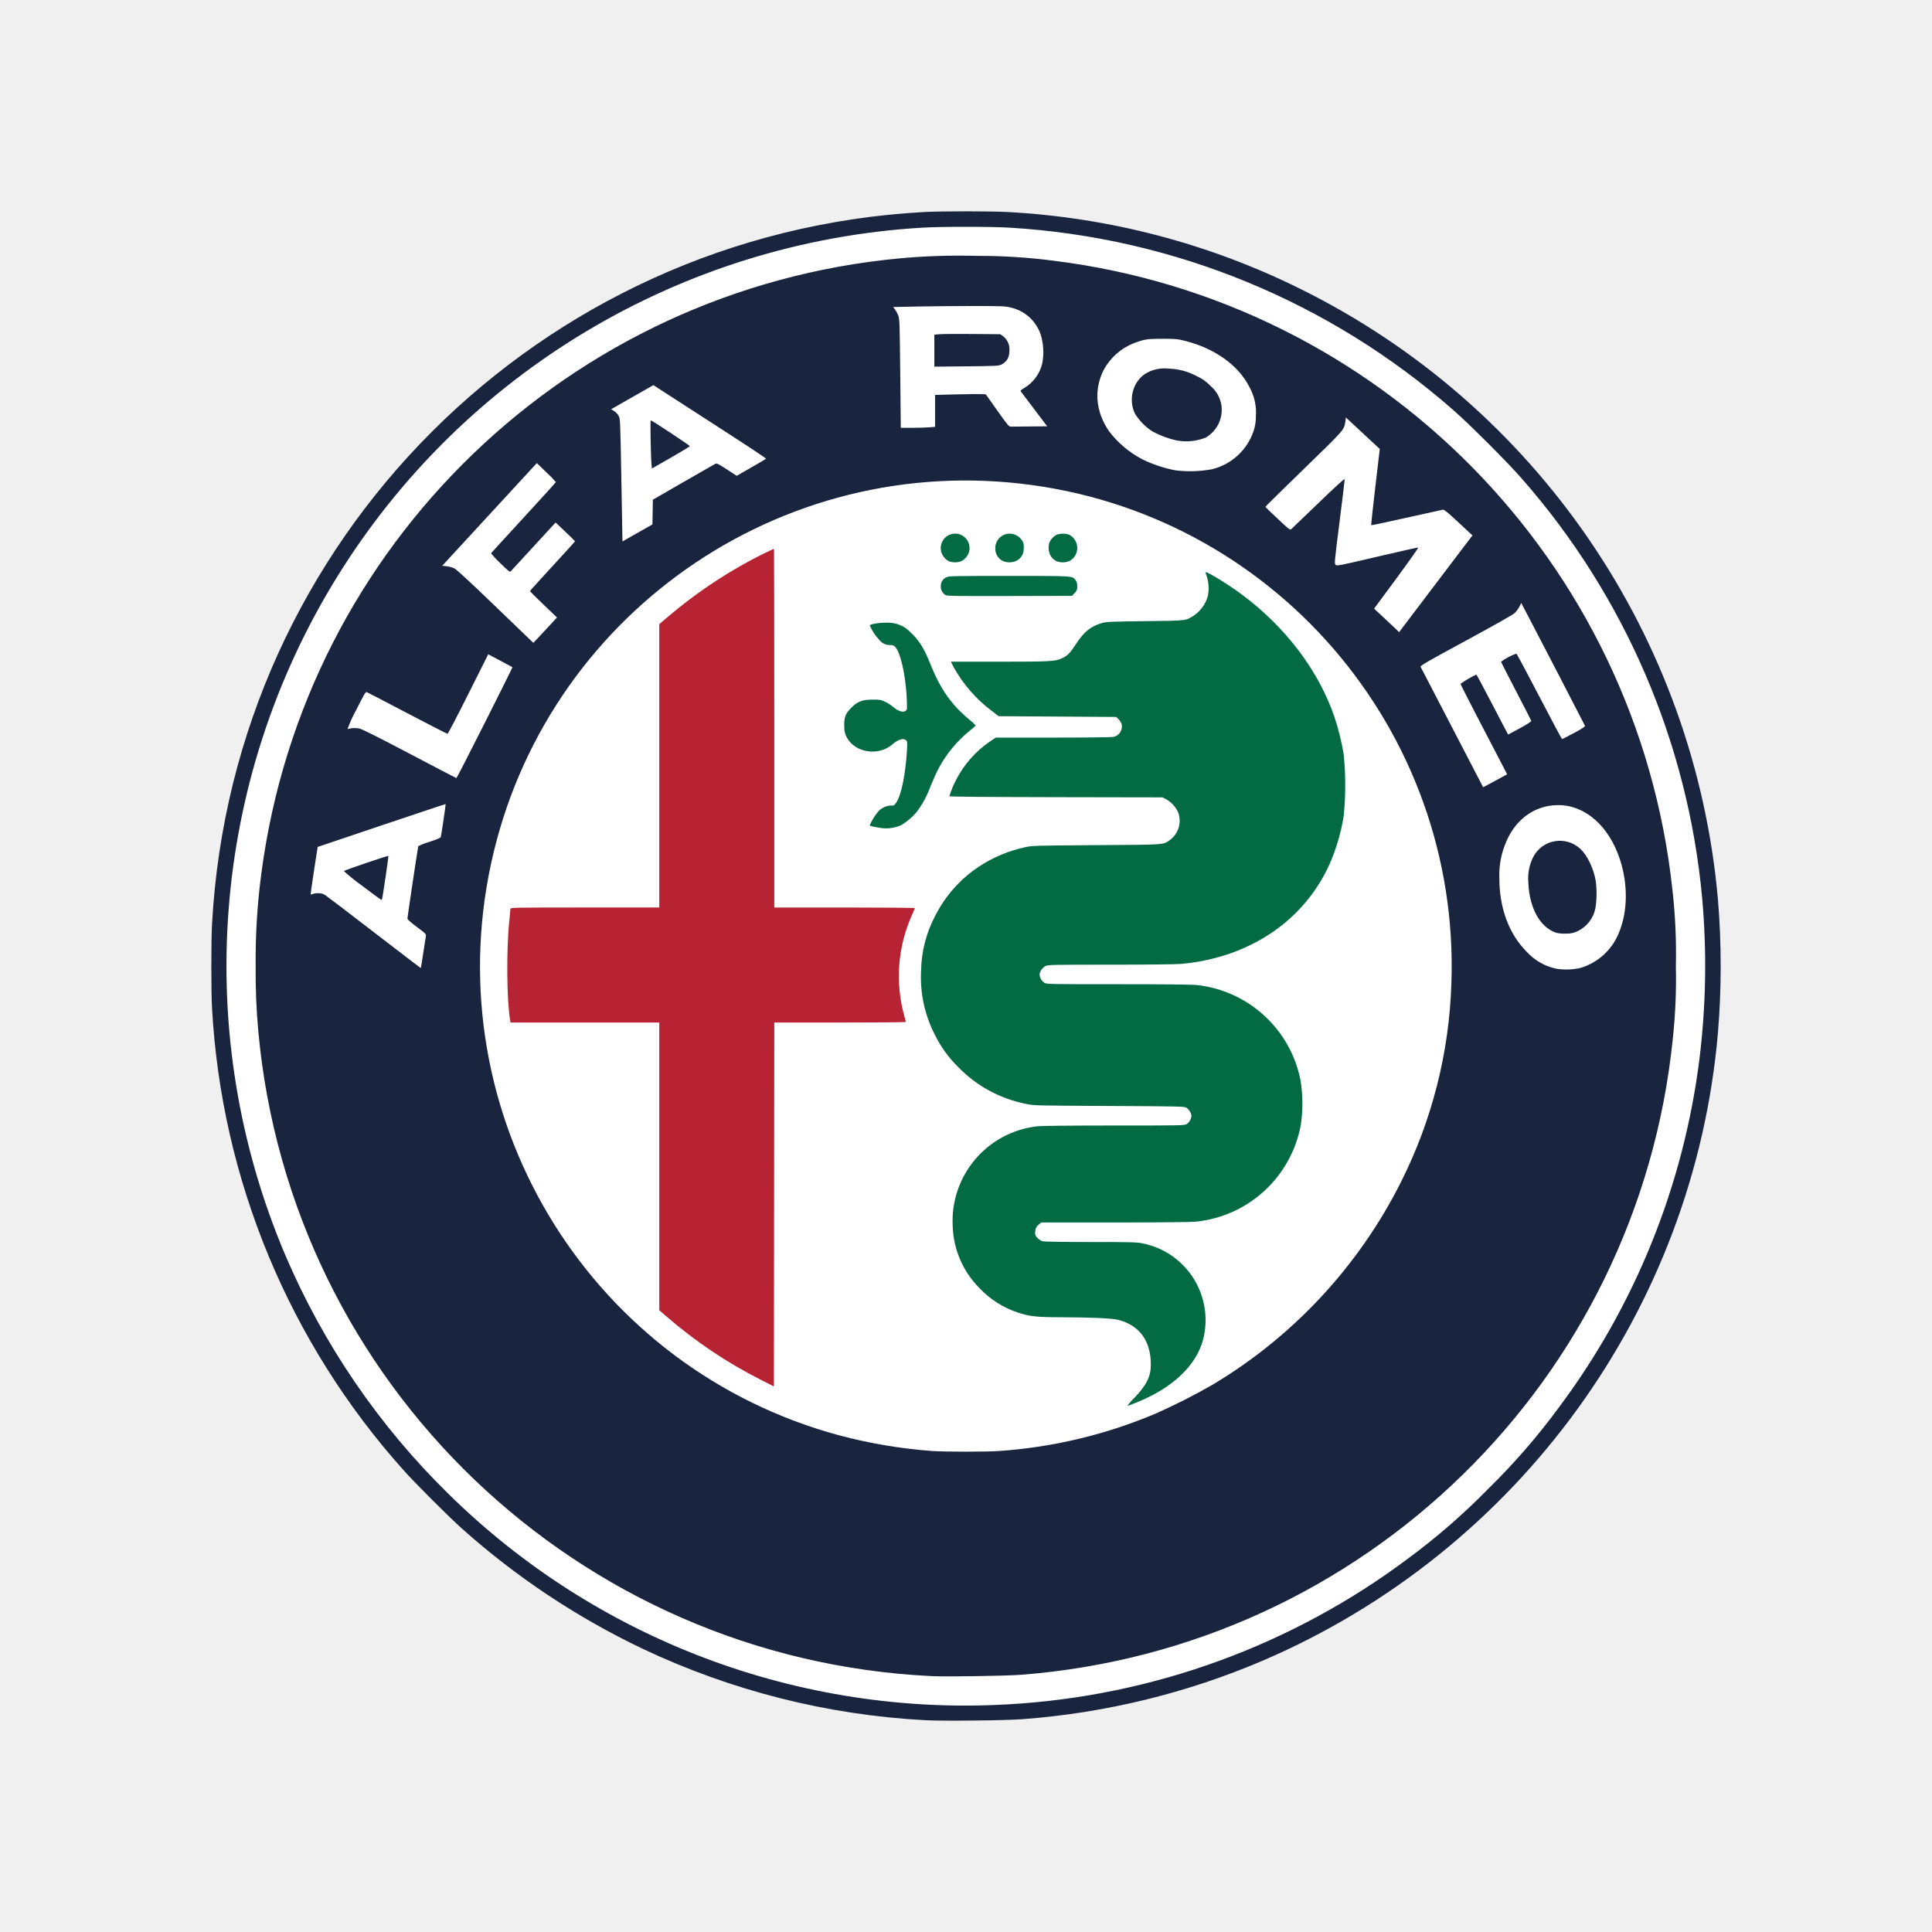
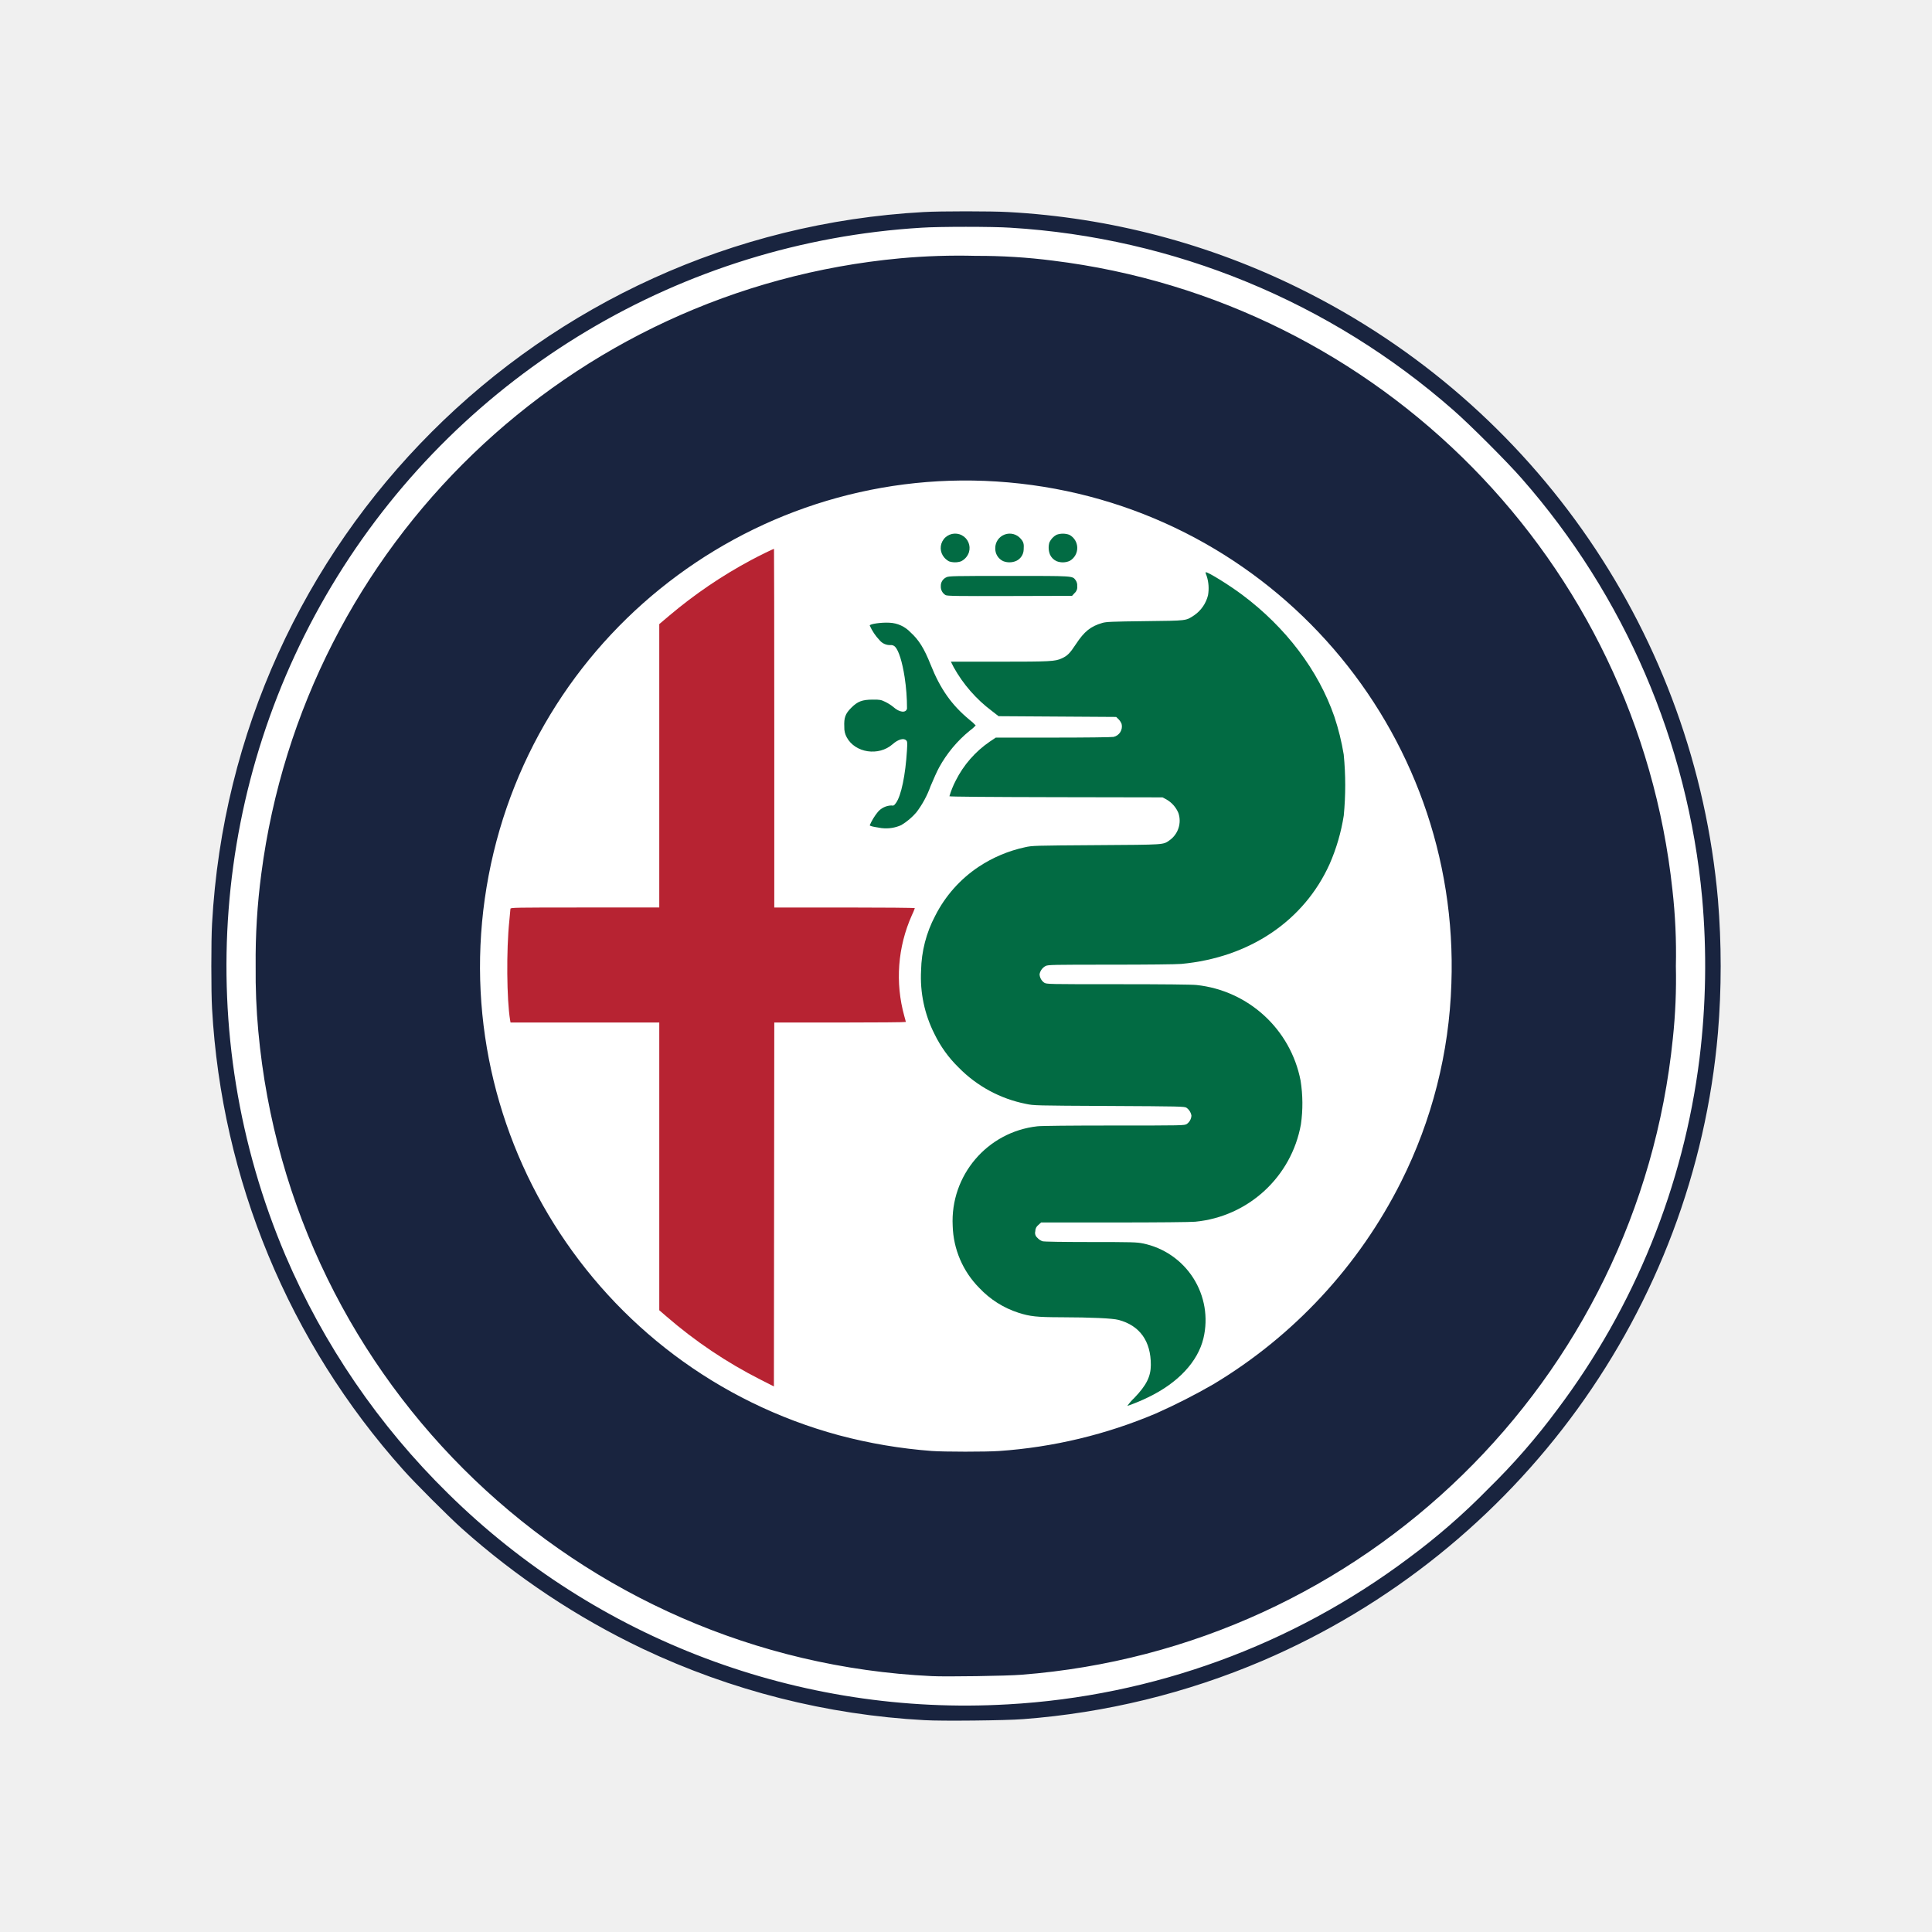
<svg xmlns="http://www.w3.org/2000/svg" width="512" height="512" viewBox="0 0 512 512">
  <defs>
    <clipPath id="b">
      <rect width="512" height="512" />
    </clipPath>
  </defs>
  <g id="a" clip-path="url(#b)">
    <g transform="translate(31.367 23.079)">
      <circle cx="200" cy="200" r="200" transform="translate(24.633 32.921)" fill="#fff" />
-       <path d="M216.663,432.785a199.765,199.765,0,0,1-74.707-18.918,202.75,202.75,0,0,1-47.9-31.854c-3.478-3.1-12.61-12.234-15.559-15.568A199.99,199.99,0,0,1,27.83,244.168c-.261-4.42-.262-18,0-22.43A199.868,199.868,0,0,1,216.4,33.117c4.425-.261,18.005-.261,22.425,0a198.394,198.394,0,0,1,77.33,20.32A200.059,200.059,0,0,1,426.9,215.222a214.137,214.137,0,0,1,0,35.466C420.582,323.815,374.1,387.909,306.3,417a199.869,199.869,0,0,1-63.543,15.509c-4.534.37-21.525.549-26.094.274Zm22.011-4.189A195.2,195.2,0,0,0,344.89,389.87a175.039,175.039,0,0,0,21.176-18.435,174.511,174.511,0,0,0,18.314-21.029,194.663,194.663,0,0,0,37.636-92.947,201.824,201.824,0,0,0,.7-42.639,195.6,195.6,0,0,0-47.8-111.079c-3.8-4.362-13.77-14.329-18.122-18.125A195.777,195.777,0,0,0,239.369,37.265c-4.51-.315-19.018-.314-23.5,0A196.019,196.019,0,0,0,47.252,309.57,196.782,196.782,0,0,0,90.4,372.739a195.172,195.172,0,0,0,148.268,55.855Zm-20.118-7.486A188.256,188.256,0,0,1,40.086,250.188a167.974,167.974,0,0,1-.7-17.235,172.835,172.835,0,0,1,1.5-24.507,188.283,188.283,0,0,1,169.3-163.069,171.216,171.216,0,0,1,20.046-.651,155.173,155.173,0,0,1,20.39,1.26A188.272,188.272,0,0,1,414.843,212.73a149.594,149.594,0,0,1,.915,20.223,149.112,149.112,0,0,1-.811,19.227A188.127,188.127,0,0,1,242.262,420.75c-3.6.307-20.041.556-23.7.359Zm17.79-59.655a129.274,129.274,0,0,0,41.769-10.015,165.357,165.357,0,0,0,15.039-7.657,131.225,131.225,0,0,0,49.768-53.647,125.957,125.957,0,0,0,13.342-52.544,128.744,128.744,0,1,0-162.308,119.69,134.89,134.89,0,0,0,24.6,4.163c3.28.242,14.456.247,17.79.009ZM390.46,233.444a15.879,15.879,0,0,0,10.182-9.283c2.373-5.629,2.468-12.933.253-19.6-2.934-8.831-9.246-14.326-16.4-14.28-6.425.042-11.745,4.116-14.145,10.834a21.933,21.933,0,0,0-1.372,8.626c.019,7.892,2.571,14.729,7.249,19.416a14.652,14.652,0,0,0,7.933,4.5,17.118,17.118,0,0,0,6.3-.22Zm-6.417-9.334c-4.213-1.373-7.078-6.459-7.371-13.088a12.671,12.671,0,0,1,1.254-6.934,7.941,7.941,0,0,1,12.523-2.2c1.847,1.7,3.553,5.279,4.081,8.556a26,26,0,0,1-.088,7.125,8.59,8.59,0,0,1-4.64,6.083,6.215,6.215,0,0,1-3.127.68,8.914,8.914,0,0,1-2.632-.219ZM83.795,229.544c.322-2.124.634-4.142.695-4.486.106-.6.025-.687-2.385-2.485-1.764-1.315-2.495-1.979-2.495-2.265,0-.426,2.757-18.791,2.872-19.133a16.4,16.4,0,0,1,2.97-1.156c2-.661,2.933-1.062,3-1.3.157-.546,1.347-8.643,1.279-8.706-.034-.031-7.679,2.511-16.988,5.65l-16.926,5.707-.966,6.246c-.531,3.435-.922,6.289-.869,6.342s.277,0,.5-.119a4.236,4.236,0,0,1,1.472-.215,3,3,0,0,1,1.955.575c.487.316,6.353,4.79,13.036,9.942s12.176,9.343,12.208,9.314.32-1.791.642-3.915ZM67.621,211.671a56.194,56.194,0,0,1-4.868-3.907c.051-.19,11.693-4.149,11.822-4.019.066.066-1.424,10.236-1.646,11.229-.055.247-.165.442-.245.433s-2.359-1.689-5.063-3.736ZM368.693,183.4l2.346-1.286-1.933-3.719c-1.063-2.045-3.845-7.392-6.18-11.881s-4.247-8.257-4.247-8.374a27.676,27.676,0,0,1,4.191-2.446c.064-.03,1.979,3.534,4.256,7.92s4.161,7.974,4.186,7.974,1.429-.755,3.119-1.678c1.9-1.038,3.048-1.779,3.008-1.943-.035-.145-1.85-3.692-4.034-7.883s-3.969-7.7-3.969-7.8a15.189,15.189,0,0,1,4.049-2.149c.128.052,2.869,5.169,6.091,11.372s5.933,11.279,6.024,11.279,1.517-.729,3.168-1.619c2.357-1.271,2.975-1.688,2.879-1.943-.115-.3-12.8-24.768-15.583-30.063l-1.286-2.443-.475.954a7.389,7.389,0,0,1-1.227,1.681c-.483.467-5.108,3.088-12.948,7.337-10.3,5.581-12.17,6.661-12.024,6.939,1.069,2.036,15.639,30.086,16.032,30.865l.529,1.048.842-.426c.463-.234,1.9-1,3.188-1.712ZM100.112,168.475c4.067-8.068,7.366-14.7,7.33-14.734s-1.5-.821-3.245-1.746l-3.181-1.683-5.278,10.539c-2.9,5.8-5.381,10.539-5.507,10.539s-4.923-2.46-10.659-5.467-10.581-5.525-10.767-5.6c-.278-.107-.779.754-2.851,4.9a32.744,32.744,0,0,0-2.226,4.915,6.615,6.615,0,0,1,3.153-.149c.727.157,4.987,2.293,13.32,6.678,6.738,3.546,12.31,6.454,12.383,6.463s3.46-6.586,7.527-14.654ZM117.4,142.561l1.838-2-3.581-3.433c-1.969-1.888-3.579-3.493-3.577-3.566s2.69-3.046,5.974-6.608,5.972-6.522,5.973-6.58-1.157-1.2-2.574-2.542l-2.576-2.437-5.821,6.327-6.084,6.614c-.224.244-.633-.08-2.761-2.184a25.731,25.731,0,0,1-2.446-2.6c.029-.071,3.907-4.313,8.618-9.428s8.565-9.368,8.565-9.452a31.685,31.685,0,0,0-2.524-2.593L113.9,99.644,88.826,126.86l1.116.116a7.74,7.74,0,0,1,2.013.526c.645.3,3.718,3.127,10.956,10.095l10.059,9.684,1.295-1.362c.712-.749,2.122-2.26,3.133-3.358Zm242.3-20.919,2.15-2.826-3.7-3.45c-2.776-2.586-3.808-3.432-4.122-3.38-.231.039-4.579,1-9.664,2.143s-9.288,2.029-9.342,1.976.434-4.621,1.084-10.149l1.182-10.051-8.978-8.347-.143,1.078c-.29,2.186-.243,2.132-11.058,12.621-5.593,5.424-10.157,9.918-10.141,9.986s1.489,1.49,3.274,3.161c3.235,3.029,3.247,3.037,3.672,2.666.234-.2,3.48-3.321,7.212-6.925,4.043-3.9,6.809-6.435,6.844-6.261s-.573,5.259-1.343,11.33c-1.341,10.564-1.386,11.054-1.048,11.391s.811.246,11-2.143c5.858-1.373,10.757-2.471,10.887-2.441s-2.445,3.686-5.722,8.124l-5.959,8.069,2.137,1.989c1.175,1.094,2.668,2.494,3.317,3.112l1.18,1.124,7.565-9.986c4.16-5.493,8.532-11.258,9.715-12.813Zm-217.975-4.147,2.812-1.594.116-6.553,8.067-4.655c4.437-2.56,8.261-4.75,8.5-4.866.371-.182.785.021,3.042,1.491l2.612,1.7,3.83-2.2c2.107-1.211,3.889-2.258,3.961-2.326s-4.9-3.373-11.055-7.345-12.9-8.333-15-9.693l-3.816-2.471-11.209,6.393.759.453a4.008,4.008,0,0,1,1.209,1.253c.449.8.45.83.739,16.5.159,8.636.291,15.958.293,16.269l0,.566,1.163-.666c.64-.366,2.429-1.383,3.976-2.26Zm2.554-17.675c-.188-2.163-.349-11.514-.2-11.514.307,0,10.426,6.685,10.372,6.852-.049.151-4.5,2.785-8.837,5.224l-1.228.692Zm148.548,1.453a15.478,15.478,0,0,0,11-10.078,11.815,11.815,0,0,0,.632-4,13.874,13.874,0,0,0-1.634-7.556c-2.895-5.85-9.177-10.38-17.2-12.4-1.945-.491-2.472-.539-5.92-.542-4.039,0-4.775.113-7.721,1.22a15.618,15.618,0,0,0-7.885,7.08c-2.612,5.206-2.117,10.965,1.388,16.141a26.611,26.611,0,0,0,8.785,7.456,34.781,34.781,0,0,0,8.919,2.982,32.073,32.073,0,0,0,9.636-.3Zm-9.64-7.685a25.083,25.083,0,0,1-6.106-2.31,15.147,15.147,0,0,1-4.7-4.783c-1.9-4.049-.32-9.029,3.46-10.918a10.023,10.023,0,0,1,5.66-.96,16.424,16.424,0,0,1,7.27,1.982,11.2,11.2,0,0,1,3.7,2.633,8.33,8.33,0,0,1,2.847,5.043,8.519,8.519,0,0,1-4.2,8.635,13.892,13.892,0,0,1-7.929.678ZM217.8,90.168l1.643-.128V81.577l5.826-.141c3.2-.078,6.229-.11,6.722-.073l.9.068,3.028,4.284c2.621,3.707,3.1,4.282,3.537,4.271.28-.007,2.575-.029,5.1-.05l4.592-.037-3.429-4.533c-1.886-2.493-3.507-4.635-3.6-4.759-.117-.153.2-.437.97-.872a10.37,10.37,0,0,0,4.767-6.572,15.874,15.874,0,0,0-.423-7.571,10.922,10.922,0,0,0-8.018-7.186c-1.372-.351-2.257-.385-10.005-.385-4.675,0-11.333.059-14.794.132l-6.293.132.5.654a7.809,7.809,0,0,1,.868,1.626c.342.9.38,2.039.514,15.353l.145,14.381h2.907c1.6,0,3.647-.059,4.551-.129Zm1.444-20.313V65.624l1.245-.128c.685-.07,4.613-.1,8.73-.066l7.485.062.735.5a4.392,4.392,0,0,1,1.709,3.675c-.024,1.9-.544,2.936-1.874,3.721-.906.535-.847.531-11.307.633l-6.723.065Z" transform="translate(-3)" fill="#19243f" />
+       <path d="M216.663,432.785a199.765,199.765,0,0,1-74.707-18.918,202.75,202.75,0,0,1-47.9-31.854c-3.478-3.1-12.61-12.234-15.559-15.568A199.99,199.99,0,0,1,27.83,244.168c-.261-4.42-.262-18,0-22.43A199.868,199.868,0,0,1,216.4,33.117c4.425-.261,18.005-.261,22.425,0a198.394,198.394,0,0,1,77.33,20.32A200.059,200.059,0,0,1,426.9,215.222a214.137,214.137,0,0,1,0,35.466C420.582,323.815,374.1,387.909,306.3,417a199.869,199.869,0,0,1-63.543,15.509c-4.534.37-21.525.549-26.094.274Zm22.011-4.189A195.2,195.2,0,0,0,344.89,389.87a175.039,175.039,0,0,0,21.176-18.435,174.511,174.511,0,0,0,18.314-21.029,194.663,194.663,0,0,0,37.636-92.947,201.824,201.824,0,0,0,.7-42.639,195.6,195.6,0,0,0-47.8-111.079c-3.8-4.362-13.77-14.329-18.122-18.125A195.777,195.777,0,0,0,239.369,37.265c-4.51-.315-19.018-.314-23.5,0A196.019,196.019,0,0,0,47.252,309.57,196.782,196.782,0,0,0,90.4,372.739a195.172,195.172,0,0,0,148.268,55.855Zm-20.118-7.486A188.256,188.256,0,0,1,40.086,250.188a167.974,167.974,0,0,1-.7-17.235,172.835,172.835,0,0,1,1.5-24.507,188.283,188.283,0,0,1,169.3-163.069,171.216,171.216,0,0,1,20.046-.651,155.173,155.173,0,0,1,20.39,1.26A188.272,188.272,0,0,1,414.843,212.73a149.594,149.594,0,0,1,.915,20.223,149.112,149.112,0,0,1-.811,19.227A188.127,188.127,0,0,1,242.262,420.75c-3.6.307-20.041.556-23.7.359Zm17.79-59.655a129.274,129.274,0,0,0,41.769-10.015,165.357,165.357,0,0,0,15.039-7.657,131.225,131.225,0,0,0,49.768-53.647,125.957,125.957,0,0,0,13.342-52.544,128.744,128.744,0,1,0-162.308,119.69,134.89,134.89,0,0,0,24.6,4.163c3.28.242,14.456.247,17.79.009Z" transform="translate(-3)" fill="#19243f" />
      <path d="M173.24,342.572a122.86,122.86,0,0,1-25.049-16.83l-1.843-1.594V247.9H106.927l-.109-.648c-.905-5.381-1.013-18.67-.213-26.262.167-1.582.3-3.034.3-3.225,0-.33,1.072-.349,19.721-.349h19.72v-75.1l2.739-2.316a124.605,124.605,0,0,1,21.513-14.61c2.266-1.218,5.928-3.01,6.153-3.01.039,0,.072,21.384.072,47.519v47.519H195.45c10.265,0,18.624.077,18.624.171a16.675,16.675,0,0,1-.788,1.878,39.562,39.562,0,0,0-2,26.74c.22.767.4,1.462.4,1.544s-7.843.15-17.429.15H176.826l-.05,48.221-.05,48.221Z" transform="translate(-3)" fill="#b72332" />
      <path d="M272.262,347.355c3.185-3.319,4.344-5.638,4.353-8.717.021-6.312-2.943-10.442-8.56-11.93-1.6-.424-7.176-.679-15.238-.7-6.4-.014-8.2-.205-11.3-1.2a24.638,24.638,0,0,1-10.378-6.585,24.335,24.335,0,0,1-7.033-16.433A25.26,25.26,0,0,1,246.537,275.4c1.048-.128,8.754-.206,20.318-.206,18.334,0,18.64-.007,19.289-.4a2.906,2.906,0,0,0,1.232-2.23,3.209,3.209,0,0,0-1.325-2.088c-.517-.339-1.7-.365-20.477-.462-19.79-.1-19.943-.106-22.079-.557a34.3,34.3,0,0,1-17.812-9.633,31.669,31.669,0,0,1-6.413-8.9,33.293,33.293,0,0,1-3.541-16.848,32.226,32.226,0,0,1,3.742-14.46,34.1,34.1,0,0,1,11.513-12.984,35.935,35.935,0,0,1,12.272-5.179c1.952-.437,2.332-.448,18.923-.56,18.536-.125,17.626-.064,19.426-1.311a6.356,6.356,0,0,0,2.314-7.213,7.42,7.42,0,0,0-3.194-3.6l-1.017-.537-28.234-.052c-17.945-.033-28.237-.122-28.237-.244a23.646,23.646,0,0,1,1.685-4.17,27.446,27.446,0,0,1,8.994-10.294l1.616-1.079,15.216,0c8.369,0,15.562-.085,15.985-.183a2.836,2.836,0,0,0,2.138-3.44,3.756,3.756,0,0,0-.834-1.271l-.606-.581-31.164-.2-1.785-1.391a36.862,36.862,0,0,1-10.127-11.61l-.727-1.445,12.9,0c13.5,0,14.722-.067,16.486-.874,1.5-.688,2.149-1.338,3.75-3.773,2.215-3.37,3.9-4.722,7.007-5.623,1.037-.3,2.535-.363,11.354-.47,11.29-.136,10.706-.066,13-1.568a9.071,9.071,0,0,0,3.642-5.288,10.569,10.569,0,0,0-.375-5.183c-.238-.538-.321-.93-.2-.93.7,0,6.19,3.4,9.624,5.969,11.587,8.66,20.175,20.011,24.428,32.284a64.809,64.809,0,0,1,2.488,10.062,83.148,83.148,0,0,1,.009,16.2,52.274,52.274,0,0,1-3.731,12.791c-6.791,15.086-21.251,24.827-39.33,26.5-1.274.118-9.114.2-18.724.2-15.342,0-16.583.026-17.226.349a3.122,3.122,0,0,0-1.6,2.177,2.905,2.905,0,0,0,1.233,2.25c.649.4.954.4,19.541.4,11.9,0,19.6.079,20.816.211A31.5,31.5,0,0,1,316.3,263.29a38.893,38.893,0,0,1,.087,11.6,31.5,31.5,0,0,1-28.013,25.8c-1.1.114-10.032.2-21.367.2l-19.474,0-.72.66a2.041,2.041,0,0,0-.816,1.661,1.67,1.67,0,0,0,.54,1.726,3.321,3.321,0,0,0,1.367.928c.458.127,5.223.2,12.782.207,10.984,0,12.21.037,13.844.376a20.743,20.743,0,0,1,16.028,25.126c-1.488,6.223-6.738,11.832-14.634,15.636a47.788,47.788,0,0,1-5.542,2.3,14.147,14.147,0,0,1,1.881-2.154ZM205.309,196.387c-.164-.032-.949-.164-1.743-.294-.845-.138-1.444-.333-1.444-.471a15.2,15.2,0,0,1,2.146-3.524,4.94,4.94,0,0,1,3.542-1.72c.641.1.749.047,1.279-.686,1.364-1.883,2.507-7.371,2.9-13.933.122-2.017.1-2.344-.2-2.64-.681-.682-2.143-.264-3.617,1.034-3.671,3.232-9.888,2.31-12.126-1.8a5.215,5.215,0,0,1-.664-2.789c-.117-2.441.266-3.5,1.839-5.07,1.7-1.7,2.908-2.16,5.695-2.168,1.951-.007,2.179.036,3.386.626A11.037,11.037,0,0,1,208.4,164.3c1.6,1.434,3.3,1.631,3.6.418a54.709,54.709,0,0,0-.634-8.375c-.626-4.029-1.557-7-2.515-8.018a1.521,1.521,0,0,0-1.272-.45,3.526,3.526,0,0,1-2.869-1.316,13.416,13.416,0,0,1-2.587-3.868c0-.423,3.1-.865,5.215-.744a8.14,8.14,0,0,1,5.594,2.552c2.214,2.008,3.61,4.251,5.323,8.552,2.574,6.462,5.566,10.706,10.31,14.623a12.06,12.06,0,0,1,1.643,1.5,10.828,10.828,0,0,1-1.6,1.4,33.178,33.178,0,0,0-8.1,9.722c-.495.908-1.509,3.129-2.254,4.936a25.988,25.988,0,0,1-3.743,6.938,16.358,16.358,0,0,1-4.037,3.415,9.789,9.789,0,0,1-5.171.794Zm16.91-61.757a2.572,2.572,0,0,1-1.26-2.327,2.47,2.47,0,0,1,1.495-2.407c.633-.323,1.839-.348,16.575-.349,17.248,0,16.75-.031,17.638,1.1a2.324,2.324,0,0,1,.432,1.621,2.016,2.016,0,0,1-.682,1.816l-.682.744-16.5.044c-13.97.037-16.578,0-17.018-.24Zm.914-8.947a4.4,4.4,0,0,1-1.224-.971,3.825,3.825,0,1,1,6.511-1.458,4.07,4.07,0,0,1-2.14,2.437,4.969,4.969,0,0,1-3.147-.008Zm14.346-.054a3.658,3.658,0,0,1-2.092-3.433,3.829,3.829,0,0,1,6.74-2.518c.762.868.9,1.374.792,2.883a3.428,3.428,0,0,1-1.958,3,4.515,4.515,0,0,1-3.482.065Zm14.143,0a3.467,3.467,0,0,1-1.714-1.7,4.911,4.911,0,0,1-.165-3.283,4.46,4.46,0,0,1,1.861-1.995,4.994,4.994,0,0,1,3.425,0,3.941,3.941,0,0,1,.076,6.917,4.515,4.515,0,0,1-3.482.065Z" transform="translate(-3)" fill="#026b43" />
    </g>
  </g>
</svg>
